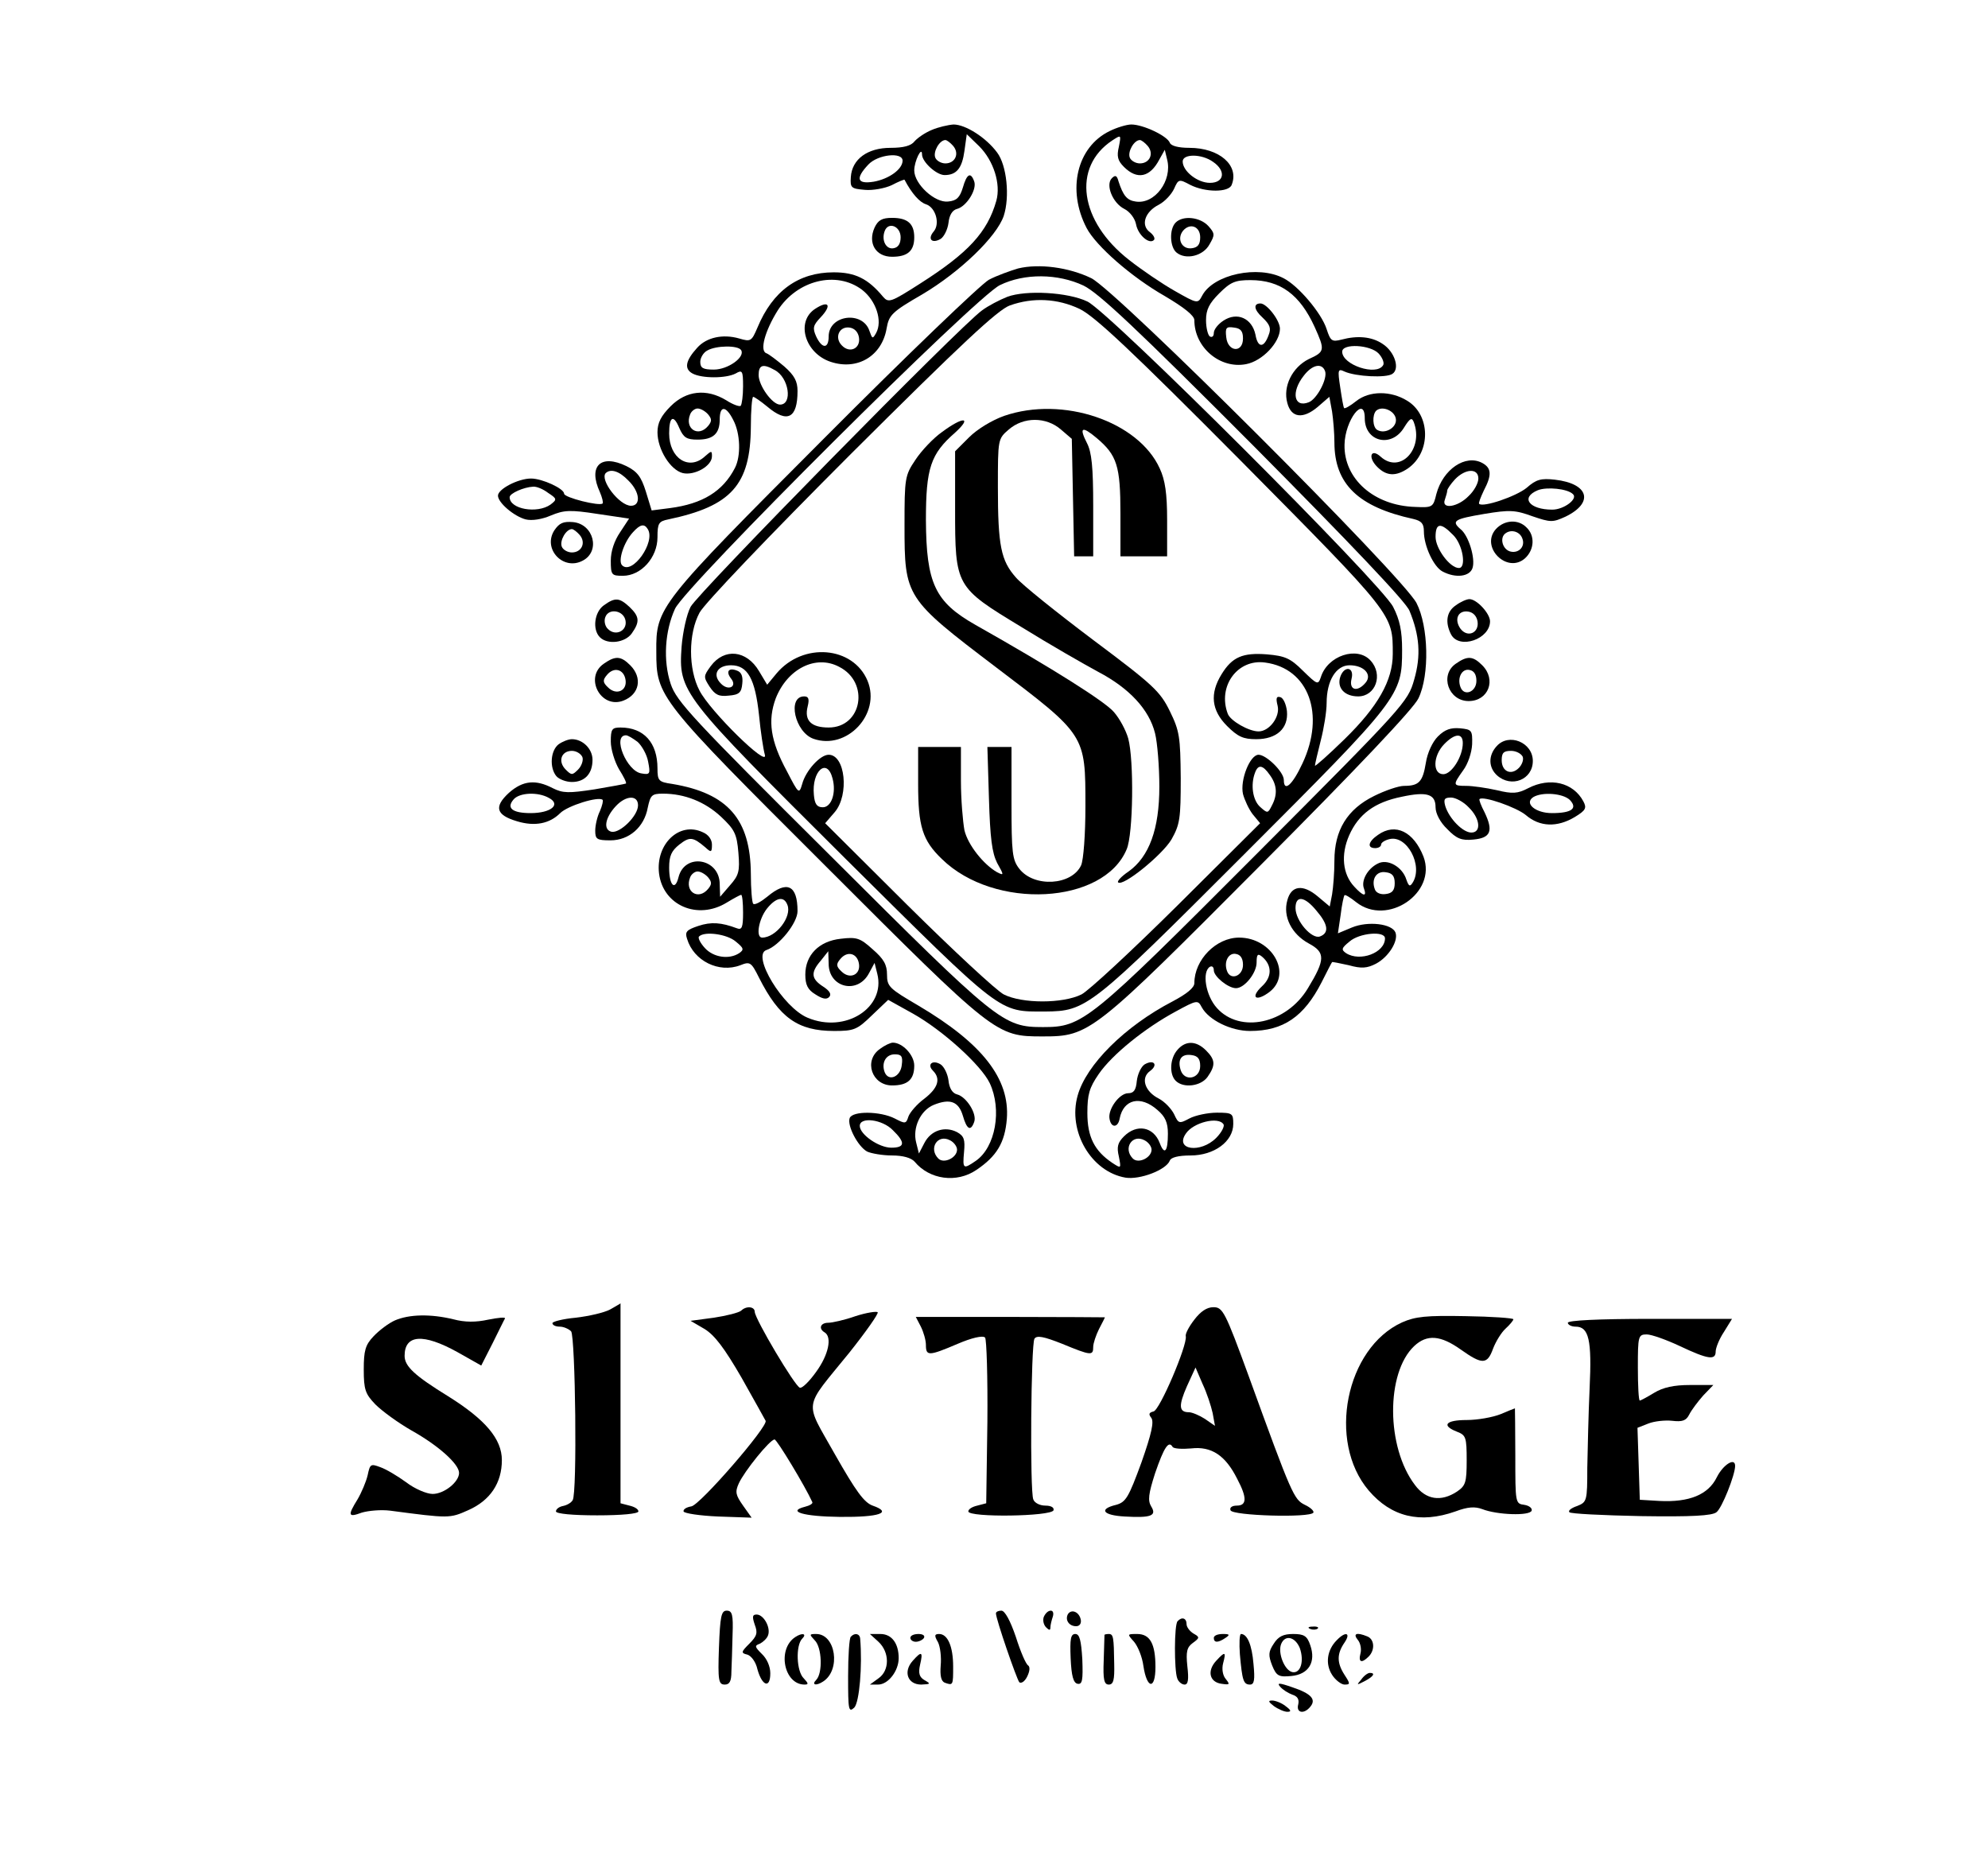
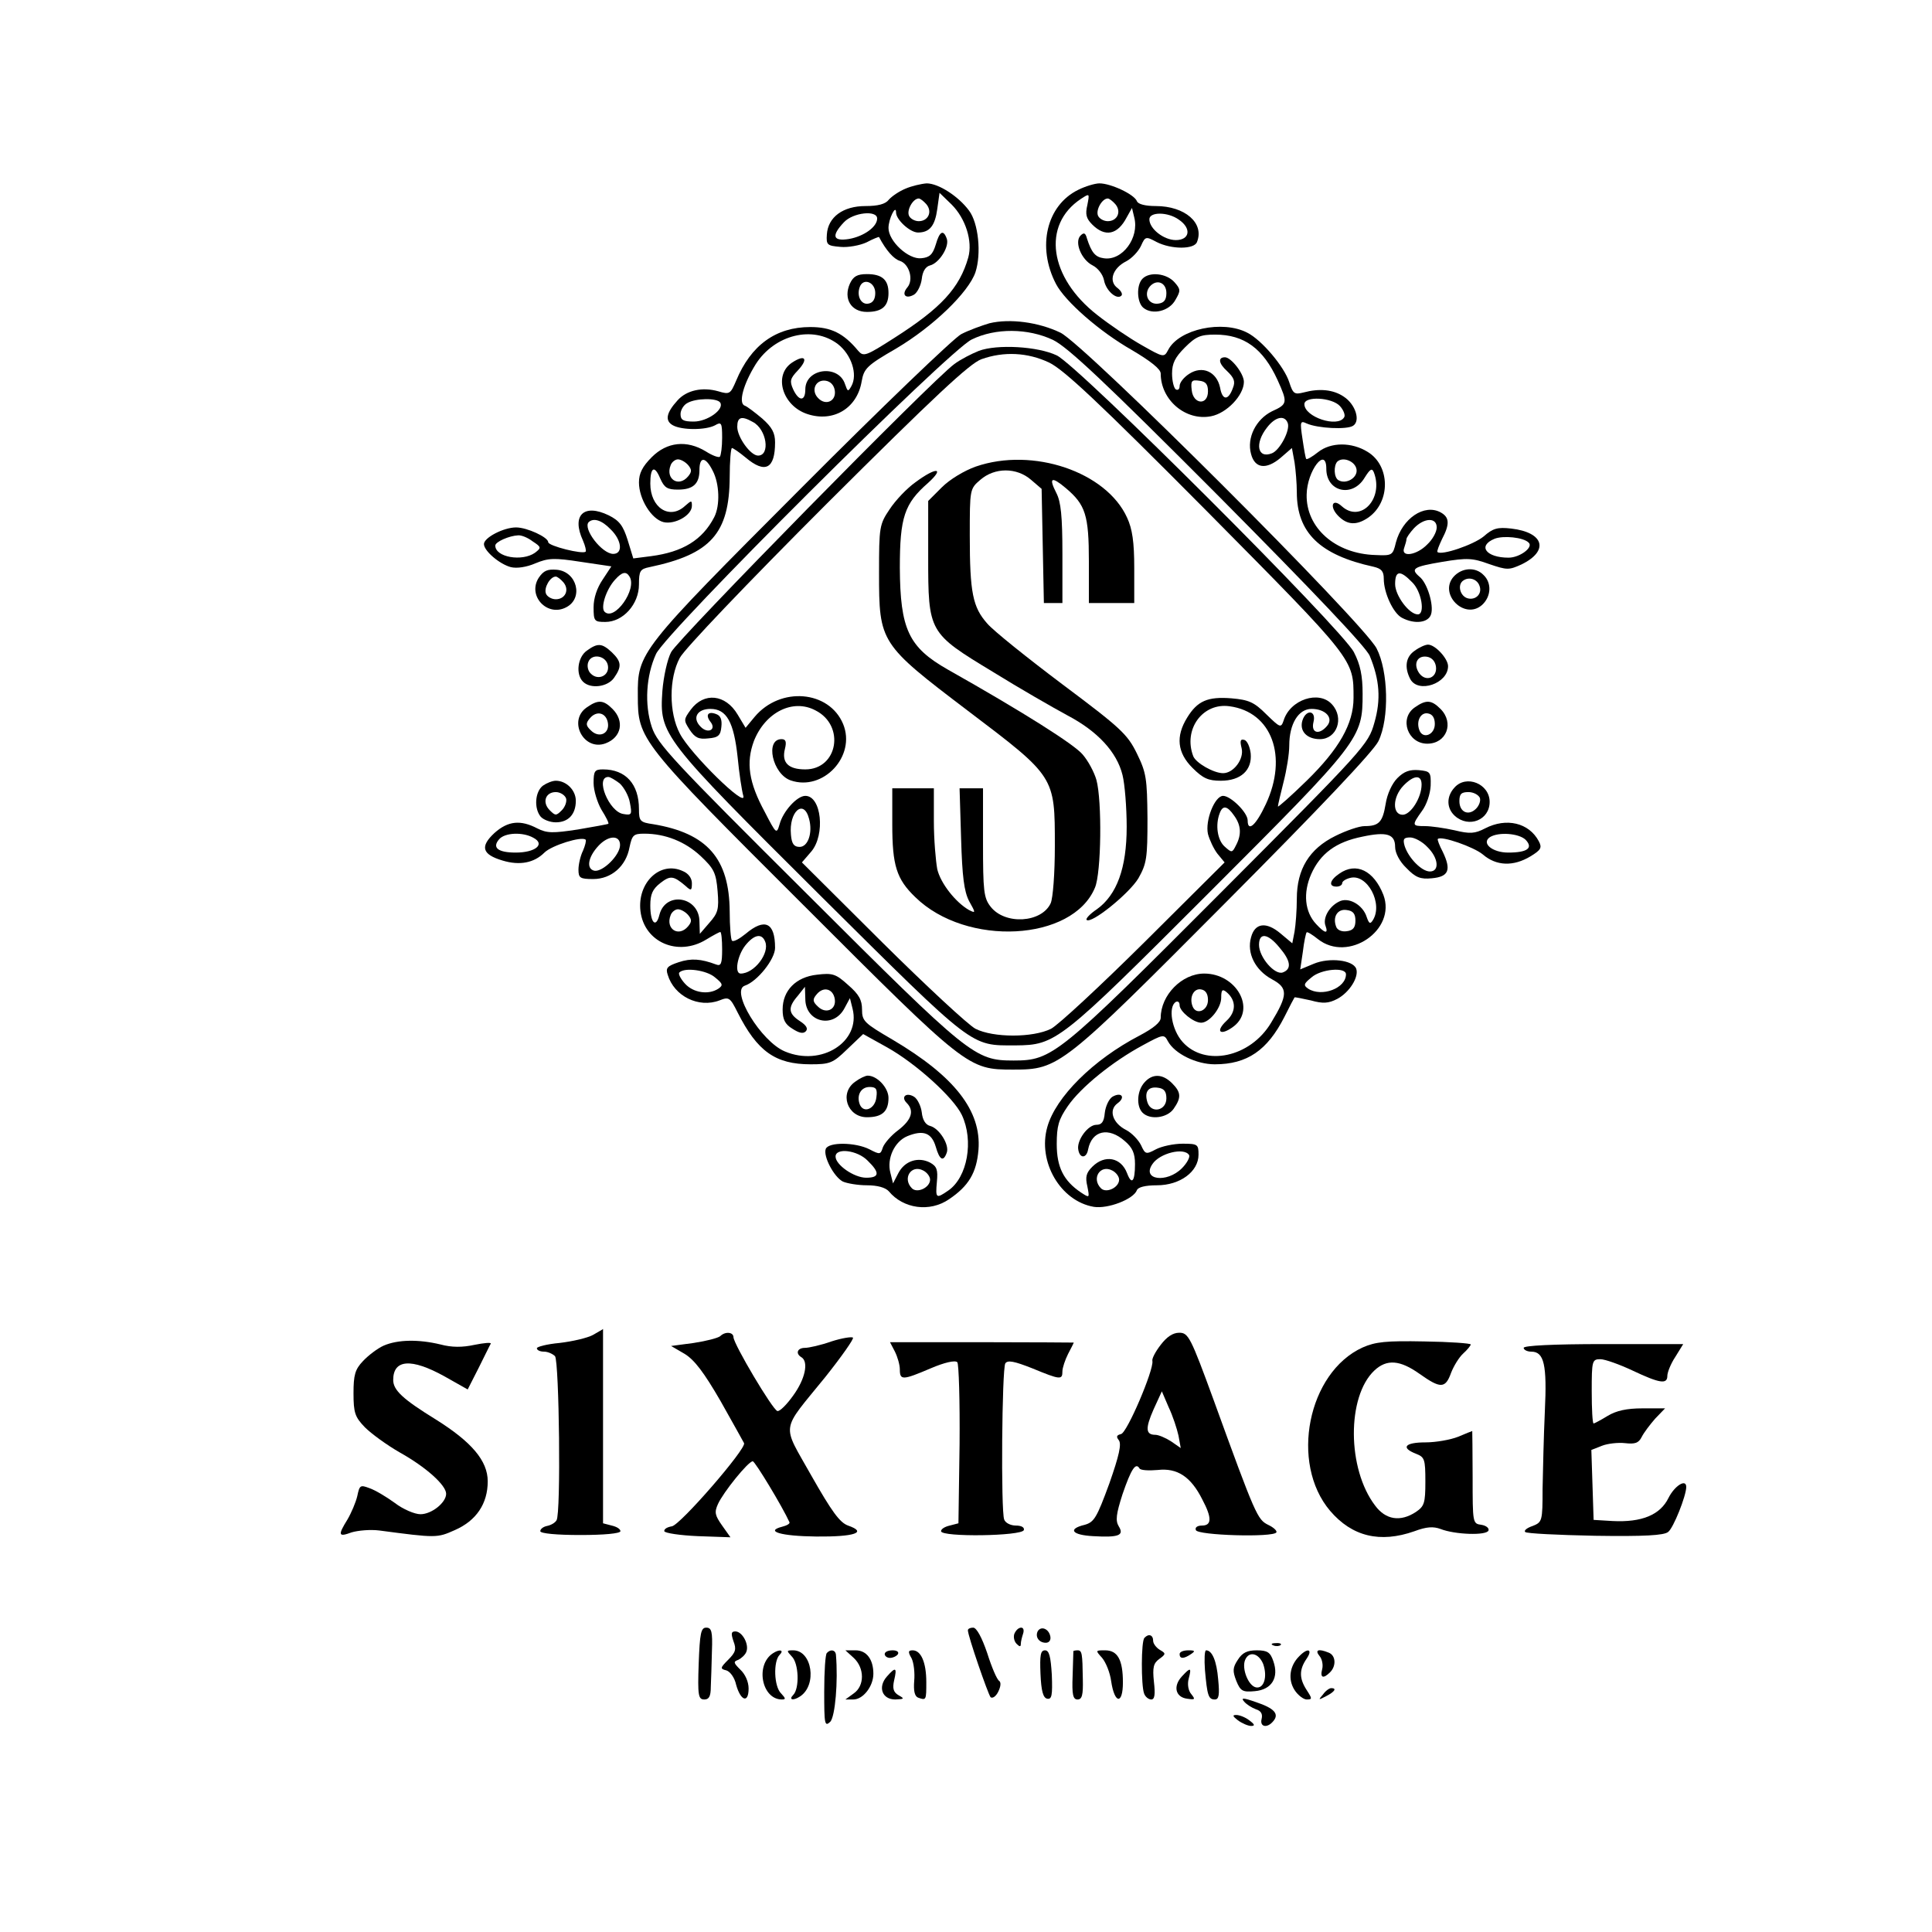
- <svg xmlns="http://www.w3.org/2000/svg" version="1.0" width="511pt" height="478pt" viewBox="0 0 511 478" preserveAspectRatio="xMidYMid meet">
+ <svg xmlns="http://www.w3.org/2000/svg" version="1.0" width="150" height="150" viewBox="0 0 511 478" preserveAspectRatio="xMidYMid meet">
  <g transform="translate(0,478) scale(0.1,-0.1)" fill="#000000" stroke="none">
    <path d="M2395 4446 c-17 -7 -36 -20 -44 -29 -9 -12 -29 -17 -62 -17 -59 0 -99 -29 -102 -75 -2 -28 1 -30 36 -33 20 -2 52 4 69 12 17 9 32 15 33 14 19 -36 39 -58 55 -63 25 -8 37 -50 20 -70 -17 -20 -4 -32 18 -19 9 6 18 25 20 41 2 20 10 33 22 36 24 6 52 50 44 71 -9 25 -19 19 -29 -16 -8 -26 -16 -34 -38 -36 -34 -4 -87 45 -87 80 0 24 20 64 20 41 0 -19 37 -53 58 -53 31 0 45 18 51 62 l6 43 32 -31 c37 -37 56 -97 44 -140 -23 -81 -72 -134 -196 -213 -75 -48 -81 -50 -95 -34 -39 47 -72 63 -127 63 -91 0 -157 -48 -196 -142 -15 -35 -17 -37 -47 -28 -42 12 -84 3 -108 -24 -30 -33 -34 -54 -12 -66 24 -13 86 -13 111 0 17 10 19 7 19 -33 0 -24 -3 -46 -6 -50 -3 -3 -20 3 -37 14 -51 31 -103 25 -143 -15 -25 -25 -34 -43 -34 -67 0 -44 33 -97 65 -105 30 -7 75 18 75 43 0 15 -1 15 -18 0 -41 -38 -92 -5 -92 59 0 43 11 50 26 14 11 -25 19 -30 47 -30 40 0 57 15 57 52 0 36 16 36 35 -2 18 -34 20 -92 4 -123 -31 -60 -83 -92 -167 -103 l-47 -6 -15 49 c-12 38 -22 51 -50 65 -66 32 -99 0 -68 -67 6 -14 9 -27 7 -29 -7 -8 -99 15 -99 25 0 13 -56 39 -85 39 -33 0 -85 -27 -85 -44 0 -18 41 -53 71 -61 16 -4 42 0 65 10 34 14 49 15 120 4 l81 -12 -23 -35 c-15 -22 -24 -49 -24 -73 0 -37 2 -39 31 -39 47 0 89 47 89 99 0 36 3 41 28 46 162 34 211 89 212 238 0 42 3 77 6 77 3 0 19 -11 36 -25 52 -44 78 -30 78 40 0 25 -8 40 -34 63 -19 16 -40 32 -46 34 -18 6 -4 57 29 110 50 78 151 103 217 53 36 -28 53 -80 36 -111 -9 -16 -10 -15 -17 5 -17 53 -105 42 -105 -14 0 -32 -17 -32 -32 0 -10 22 -8 29 12 50 29 31 20 44 -15 21 -50 -33 -26 -114 40 -136 69 -23 132 15 144 86 6 34 13 42 91 87 98 58 192 149 210 202 16 49 8 130 -17 163 -28 38 -81 72 -112 72 -14 -1 -40 -7 -56 -14z m55 -41 c17 -20 5 -45 -20 -45 -11 0 -23 7 -26 15 -6 15 11 45 26 45 4 0 13 -7 20 -15z m-130 -38 c0 -22 -35 -47 -74 -54 -43 -7 -48 8 -14 44 24 26 88 33 88 10z m-112 -455 c4 -28 -24 -41 -44 -20 -20 20 -7 50 20 46 13 -2 22 -12 24 -26z m-303 -32 c11 -18 -34 -50 -70 -50 -28 0 -35 4 -35 20 0 10 8 24 18 29 22 13 79 14 87 1z m86 -51 c37 -19 47 -89 14 -89 -20 0 -55 49 -55 76 0 26 11 30 41 13z m-171 -114 c10 -12 10 -18 0 -30 -25 -30 -61 -7 -46 30 3 8 12 15 19 15 8 0 20 -7 27 -15z m-205 -170 c30 -29 33 -65 7 -65 -30 0 -81 67 -65 84 13 12 35 5 58 -19z m-206 -32 c23 -15 23 -17 6 -30 -34 -24 -105 -12 -105 19 0 10 37 26 60 27 9 1 26 -6 39 -16z m256 -93 c21 -33 -40 -119 -66 -93 -11 11 4 59 28 85 18 20 29 23 38 8z" />
    <path d="M2852 4443 c-84 -41 -110 -151 -59 -249 24 -46 115 -126 201 -175 49 -29 76 -50 76 -62 0 -70 66 -126 133 -113 42 8 87 56 87 91 0 22 -34 65 -50 65 -19 0 -17 -16 5 -36 19 -18 23 -28 16 -45 -12 -34 -28 -34 -34 1 -9 42 -47 59 -82 36 -14 -9 -25 -23 -25 -32 0 -8 -4 -12 -10 -9 -5 3 -10 22 -10 42 0 27 8 43 34 69 29 29 41 34 80 34 77 0 127 -37 165 -120 27 -60 27 -64 -15 -83 -42 -21 -67 -70 -55 -113 10 -38 40 -42 78 -10 l30 26 7 -38 c3 -20 6 -56 6 -79 0 -107 61 -166 203 -197 21 -5 27 -12 27 -32 0 -37 25 -91 48 -103 34 -18 70 -13 77 9 8 24 -10 84 -31 100 -24 21 -16 26 61 39 66 11 80 10 124 -6 47 -16 52 -16 85 -1 74 36 60 85 -27 95 -36 4 -48 1 -73 -21 -27 -22 -112 -51 -122 -41 -2 2 4 17 12 34 21 40 20 58 -4 71 -43 23 -101 -16 -118 -80 -8 -34 -10 -35 -54 -33 -106 3 -184 72 -182 160 1 63 52 129 52 68 0 -61 69 -77 101 -24 15 24 20 27 25 14 26 -69 -35 -134 -85 -89 -25 23 -34 -1 -9 -26 24 -24 48 -25 79 -4 60 42 58 138 -2 174 -42 26 -97 26 -131 -1 -15 -12 -29 -20 -31 -18 -2 2 -6 26 -10 53 -7 46 -6 49 11 41 29 -13 107 -17 123 -6 20 13 6 57 -25 77 -28 19 -65 22 -106 11 -24 -6 -28 -4 -38 27 -13 41 -73 112 -111 131 -65 34 -180 10 -209 -45 -11 -21 -12 -21 -70 12 -32 18 -85 54 -118 80 -127 99 -147 238 -43 307 23 15 23 15 17 -16 -6 -25 -3 -36 13 -52 34 -34 67 -27 91 19 l14 25 6 -25 c14 -54 -32 -116 -81 -108 -22 3 -32 15 -44 52 -4 15 -8 17 -17 8 -17 -17 2 -64 32 -79 14 -7 27 -24 30 -39 5 -28 34 -53 46 -41 4 4 -1 13 -10 20 -25 18 -13 53 23 71 15 8 32 26 39 41 11 25 13 25 41 10 39 -20 100 -20 107 0 20 50 -32 95 -109 95 -28 0 -47 5 -50 13 -7 18 -69 47 -99 47 -12 0 -38 -8 -56 -17z m98 -38 c17 -20 5 -45 -20 -45 -11 0 -23 7 -26 15 -6 15 11 45 26 45 4 0 13 -7 20 -15z m168 -41 c34 -23 29 -54 -8 -54 -32 0 -70 30 -70 55 0 20 49 20 78 -1z m77 -454 c0 -38 -39 -35 -43 3 -3 25 0 28 20 25 17 -2 23 -9 23 -28z m349 -39 c10 -11 15 -25 11 -30 -17 -28 -105 1 -105 35 0 22 73 18 94 -5z m-138 -45 c7 -19 -21 -72 -42 -80 -38 -15 -46 26 -13 68 22 29 47 34 55 12z m182 -123 c3 -22 -28 -40 -48 -28 -12 7 -13 38 -3 49 15 14 48 1 51 -21z m212 -153 c0 -12 -11 -32 -25 -45 -28 -29 -71 -35 -61 -9 3 9 6 19 6 23 0 4 9 17 20 29 27 28 60 29 60 2z m243 -40 c14 -12 -23 -40 -53 -40 -59 0 -83 31 -37 50 23 9 76 4 90 -10z m-308 -105 c25 -24 35 -85 15 -85 -23 0 -60 50 -60 80 0 36 13 38 45 5z" />
    <path d="M2248 4195 c-18 -40 3 -75 45 -75 40 0 57 15 57 50 0 35 -17 50 -57 50 -26 0 -36 -6 -45 -25z m67 -25 c0 -16 -6 -26 -18 -28 -19 -4 -32 20 -23 44 9 25 41 13 41 -16z" />
    <path d="M3022 4208 c-17 -17 -15 -63 2 -77 24 -20 69 -9 85 21 14 24 14 28 -3 47 -21 23 -65 28 -84 9z m63 -38 c0 -18 -6 -26 -21 -28 -26 -4 -40 24 -23 45 18 21 44 11 44 -17z" />
    <path d="M2617 4090 c-20 -6 -54 -18 -75 -29 -20 -11 -211 -194 -424 -408 -427 -428 -432 -434 -431 -548 0 -116 4 -121 436 -552 435 -435 437 -437 557 -437 121 0 129 7 561 441 247 248 393 402 405 428 29 60 26 185 -5 245 -36 69 -771 803 -836 835 -58 28 -134 38 -188 25z m168 -44 c39 -19 136 -110 437 -412 249 -251 392 -401 401 -424 26 -63 30 -115 12 -177 -16 -57 -25 -67 -408 -451 -428 -429 -444 -442 -546 -442 -103 0 -116 11 -545 439 -356 354 -397 398 -412 443 -20 60 -15 136 11 193 26 58 774 803 835 832 63 31 149 30 215 -1z" />
    <path d="M2589 4017 c-20 -8 -49 -23 -65 -35 -57 -41 -732 -728 -749 -762 -10 -19 -20 -65 -23 -102 -8 -117 -3 -123 420 -544 408 -405 394 -394 514 -394 107 1 116 8 511 403 402 402 407 409 407 527 0 48 -6 77 -23 110 -31 61 -730 759 -786 785 -50 24 -158 30 -206 12z m186 -31 c39 -19 131 -105 416 -392 393 -397 389 -392 389 -495 0 -68 -38 -135 -124 -219 -42 -41 -76 -71 -76 -68 0 4 7 33 15 65 8 31 15 74 15 96 0 57 24 97 59 97 37 0 59 -24 41 -45 -21 -25 -43 -19 -36 10 8 31 -19 35 -29 5 -9 -28 11 -50 46 -50 45 0 65 56 32 92 -34 38 -111 13 -128 -43 -7 -20 -9 -19 -46 17 -32 32 -46 38 -92 42 -63 5 -90 -7 -117 -51 -31 -50 -26 -93 14 -133 28 -28 42 -34 75 -34 53 0 83 28 79 72 -2 17 -9 34 -17 36 -10 3 -12 -2 -7 -22 7 -28 -21 -66 -49 -66 -25 0 -72 27 -79 45 -27 71 25 142 96 132 112 -15 155 -133 96 -259 -26 -56 -48 -75 -48 -43 0 21 -45 65 -65 65 -22 0 -48 -65 -40 -101 4 -15 15 -39 25 -52 l19 -23 -212 -211 c-117 -116 -228 -219 -247 -229 -48 -24 -153 -24 -200 0 -19 10 -130 113 -247 229 l-212 211 25 29 c37 44 27 147 -16 147 -22 0 -59 -41 -68 -75 -8 -27 -9 -26 -39 32 -43 79 -50 131 -29 188 30 76 103 113 163 81 79 -40 59 -156 -27 -156 -45 0 -63 18 -54 54 5 20 2 26 -9 26 -44 0 -24 -92 24 -109 86 -30 174 64 139 149 -37 89 -166 100 -234 19 l-24 -29 -21 35 c-32 54 -89 60 -124 13 -19 -26 -19 -28 -3 -53 14 -21 24 -26 49 -23 27 2 33 8 35 31 2 18 -2 29 -13 33 -22 9 -30 -2 -16 -20 17 -21 -7 -33 -26 -13 -23 23 -9 47 26 47 43 0 62 -35 72 -128 4 -42 11 -88 15 -102 10 -36 -141 112 -168 165 -29 55 -29 146 0 200 12 23 177 196 389 408 284 283 378 371 409 382 59 21 122 18 179 -9z m-635 -1207 c10 -37 -3 -74 -25 -74 -15 0 -21 8 -23 32 -6 61 34 97 48 42z m1124 9 c19 -26 20 -51 5 -79 -10 -20 -11 -20 -30 -3 -19 17 -25 57 -13 88 8 22 20 20 38 -6z" />
    <path d="M2581 3711 c-31 -11 -69 -34 -90 -55 l-36 -36 0 -148 c0 -200 1 -201 171 -304 71 -44 160 -95 197 -115 80 -42 131 -97 146 -158 6 -24 11 -86 11 -137 0 -109 -26 -180 -79 -218 -18 -12 -30 -25 -27 -28 12 -12 113 70 137 110 22 39 24 54 24 158 -1 106 -3 121 -28 172 -25 51 -42 67 -197 183 -93 70 -183 142 -199 161 -38 43 -46 81 -46 232 0 123 0 124 28 148 38 33 96 33 134 0 l28 -24 3 -151 3 -151 25 0 24 0 0 130 c0 100 -4 138 -16 161 -21 41 -13 45 25 13 52 -44 61 -71 61 -194 l0 -110 60 0 60 0 0 93 c0 68 -5 103 -19 133 -55 121 -249 187 -400 135z" />
    <path d="M2422 3670 c-23 -16 -54 -49 -69 -72 -27 -40 -28 -47 -28 -168 0 -185 2 -188 235 -365 231 -175 230 -173 230 -357 0 -74 -5 -138 -11 -152 -24 -52 -121 -58 -159 -9 -18 23 -20 41 -20 169 l0 144 -31 0 -31 0 4 -132 c3 -103 8 -140 21 -166 18 -32 18 -33 0 -24 -35 20 -75 70 -84 108 -4 22 -9 78 -9 127 l0 87 -55 0 -55 0 0 -95 c0 -109 11 -145 61 -193 135 -132 416 -117 475 25 17 39 19 230 4 285 -6 21 -22 51 -37 68 -22 26 -154 110 -356 224 -104 59 -126 107 -127 269 0 134 12 170 75 225 45 41 21 42 -33 2z" />
    <path d="M1425 3417 c-31 -48 23 -105 73 -78 46 24 28 94 -25 99 -25 2 -35 -2 -48 -21z m65 -12 c17 -20 5 -45 -20 -45 -11 0 -23 7 -26 15 -6 15 11 45 26 45 4 0 13 -7 20 -15z" />
    <path d="M3845 3420 c-41 -46 29 -116 75 -75 24 22 26 58 4 79 -21 22 -57 20 -79 -4z m68 -24 c8 -20 -8 -38 -29 -34 -22 4 -31 37 -13 48 15 10 36 3 42 -14z" />
    <path d="M1552 3224 c-24 -17 -30 -62 -10 -82 20 -20 65 -14 82 10 21 30 20 43 -6 68 -26 24 -37 25 -66 4z m56 -40 c4 -26 -26 -40 -45 -21 -8 7 -11 21 -7 31 9 24 48 17 52 -10z" />
    <path d="M3742 3224 c-24 -16 -28 -44 -12 -75 21 -39 100 -12 100 34 0 20 -34 57 -53 57 -7 0 -23 -7 -35 -16z m56 -42 c4 -29 -26 -42 -44 -18 -17 24 -6 48 20 44 13 -2 22 -12 24 -26z" />
    <path d="M1552 3074 c-51 -35 -8 -117 50 -95 42 16 50 59 18 91 -24 24 -38 25 -68 4z m56 -42 c4 -28 -24 -40 -45 -19 -14 13 -14 19 -3 32 18 22 44 15 48 -13z" />
    <path d="M3742 3074 c-42 -29 -19 -96 33 -96 51 0 72 55 35 92 -24 24 -38 25 -68 4z m53 -44 c0 -29 -32 -41 -41 -16 -9 24 4 48 23 44 12 -2 18 -12 18 -28z" />
    <path d="M1570 2874 c0 -20 10 -52 21 -71 12 -19 20 -35 18 -37 -2 -1 -39 -8 -81 -15 -66 -10 -81 -10 -107 3 -44 23 -77 20 -113 -12 -39 -36 -33 -57 21 -73 46 -14 84 -6 111 21 19 19 99 44 109 34 2 -2 -1 -15 -7 -29 -7 -14 -12 -37 -12 -50 0 -22 4 -25 39 -25 48 0 87 34 96 84 7 32 10 36 39 36 56 0 108 -21 149 -59 35 -33 41 -44 45 -93 4 -48 1 -58 -22 -84 l-25 -29 -1 32 c0 67 -90 82 -106 18 -9 -36 -24 -21 -24 25 0 30 6 43 26 59 27 21 35 20 67 -7 15 -14 17 -13 17 7 0 13 -9 26 -24 32 -60 28 -121 -31 -112 -106 10 -82 99 -121 174 -75 18 11 35 20 37 20 3 0 5 -21 5 -46 0 -38 -3 -45 -16 -40 -40 15 -66 17 -99 6 -30 -10 -35 -15 -29 -33 17 -57 82 -89 137 -68 25 10 28 8 48 -32 52 -103 100 -137 193 -137 51 0 59 3 97 40 l42 40 63 -35 c77 -43 176 -133 198 -179 32 -68 15 -165 -36 -200 -32 -22 -34 -21 -30 23 3 32 0 41 -18 51 -31 16 -67 5 -84 -28 l-14 -27 -7 28 c-10 38 11 83 45 97 42 17 64 9 75 -28 10 -35 20 -41 29 -16 8 21 -20 65 -44 71 -12 3 -20 16 -22 36 -2 16 -11 35 -20 41 -21 13 -36 0 -20 -16 21 -21 13 -45 -22 -72 -19 -14 -37 -35 -41 -46 -6 -19 -8 -19 -35 -5 -37 19 -109 20 -116 1 -7 -19 21 -73 45 -86 11 -5 40 -10 64 -10 28 0 49 -6 58 -16 38 -46 108 -56 159 -21 52 35 73 70 78 131 8 103 -63 194 -227 291 -75 44 -81 49 -81 80 0 25 -8 40 -37 65 -32 29 -41 32 -82 27 -56 -6 -91 -42 -91 -92 0 -26 6 -39 26 -51 17 -11 28 -14 35 -7 7 7 2 16 -15 27 -31 20 -33 36 -6 67 l19 24 1 -32 c0 -62 75 -80 104 -24 l14 26 7 -28 c22 -87 -82 -154 -179 -113 -63 26 -145 161 -106 174 33 11 80 70 80 100 0 67 -27 80 -78 37 -16 -13 -32 -22 -36 -18 -3 3 -6 38 -6 77 -1 140 -59 207 -202 231 -35 5 -38 8 -38 40 0 66 -35 105 -95 105 -22 0 -25 -4 -25 -36z m69 -1 c11 -10 24 -33 27 -51 6 -31 5 -34 -17 -30 -38 5 -76 98 -40 98 5 0 18 -8 30 -17z m-228 -144 c32 -17 5 -39 -47 -39 -47 0 -63 13 -44 35 15 18 63 20 91 4z m229 -19 c0 -27 -46 -72 -68 -68 -22 5 -17 36 11 66 26 28 57 29 57 2z m180 -185 c10 -12 10 -18 0 -30 -25 -30 -61 -7 -46 30 3 8 12 15 19 15 8 0 20 -7 27 -15z m204 -71 c12 -30 -29 -84 -65 -84 -17 0 -9 47 12 74 23 29 44 34 53 10z m-133 -94 c21 -17 22 -21 9 -30 -26 -17 -66 -11 -88 13 -12 13 -19 27 -15 30 14 14 72 6 94 -13z m317 -58 c4 -28 -24 -40 -45 -19 -14 13 -14 19 -3 32 18 22 44 15 48 -13z m87 -427 c33 -32 31 -45 -4 -45 -32 0 -81 34 -81 56 0 24 58 17 85 -11z m165 -50 c0 -21 -34 -37 -48 -23 -26 26 -2 64 30 47 10 -5 18 -16 18 -24z" />
    <path d="M3696 2887 c-14 -14 -27 -42 -31 -68 -8 -49 -18 -59 -56 -59 -14 0 -49 -12 -77 -26 -69 -34 -102 -88 -102 -166 0 -31 -3 -69 -6 -87 l-6 -31 -31 26 c-38 32 -68 28 -78 -10 -12 -42 11 -87 55 -111 43 -23 43 -41 -2 -115 -55 -92 -175 -117 -234 -51 -29 32 -39 93 -18 106 6 3 10 -1 10 -9 0 -16 37 -46 57 -46 22 0 53 39 53 66 0 21 3 24 14 15 26 -22 26 -52 0 -76 -32 -30 -15 -41 20 -14 58 46 6 139 -79 139 -59 0 -115 -57 -115 -117 0 -12 -20 -28 -56 -47 -123 -64 -222 -163 -244 -242 -26 -92 35 -196 123 -211 37 -6 105 20 114 44 3 8 22 13 53 13 61 0 110 36 110 81 0 27 -2 29 -42 29 -24 0 -56 -7 -71 -15 -26 -14 -28 -13 -39 11 -7 14 -24 32 -39 40 -36 18 -48 53 -23 71 22 16 10 31 -14 17 -9 -6 -18 -25 -20 -43 -2 -23 -8 -31 -22 -31 -23 0 -53 -42 -48 -66 4 -24 22 -23 26 1 10 50 54 60 97 22 20 -17 27 -32 27 -61 0 -47 -9 -56 -21 -24 -16 42 -59 50 -92 17 -16 -16 -19 -27 -13 -52 6 -31 6 -31 -17 -16 -46 31 -64 67 -64 128 0 48 5 65 29 100 35 51 120 119 198 161 55 30 57 30 67 11 18 -33 75 -61 124 -61 86 0 139 37 184 125 14 28 26 51 27 52 1 1 20 -3 43 -8 32 -9 47 -8 70 4 32 17 58 58 50 80 -9 23 -71 30 -112 13 l-36 -15 7 47 c3 26 8 49 10 51 2 2 15 -6 30 -18 80 -63 208 24 173 117 -25 64 -72 88 -117 56 -25 -17 -29 -34 -7 -34 8 0 15 4 15 9 0 5 9 11 21 14 45 12 88 -68 60 -112 -7 -11 -10 -9 -16 8 -10 33 -49 55 -74 41 -26 -13 -43 -44 -35 -64 8 -22 -2 -20 -25 5 -30 32 -35 82 -13 132 24 54 65 85 135 99 65 14 87 7 87 -27 0 -16 12 -39 30 -56 24 -25 37 -30 67 -27 45 4 52 22 29 70 -9 17 -15 33 -13 34 9 9 95 -21 119 -41 36 -31 81 -32 126 -5 28 17 31 23 22 40 -26 49 -86 63 -142 34 -27 -14 -40 -15 -81 -5 -27 6 -62 11 -78 11 -35 0 -35 2 -8 40 12 16 22 45 23 67 1 36 -1 38 -31 41 -24 2 -39 -3 -57 -21z m64 -17 c0 -35 -29 -80 -50 -80 -28 0 -27 47 2 77 27 28 48 30 48 3z m275 -146 c21 -22 5 -34 -46 -34 -42 0 -72 25 -48 41 23 14 76 10 94 -7z m-260 -19 c30 -29 33 -65 7 -65 -22 0 -57 36 -67 68 -5 18 -2 22 15 22 11 0 32 -11 45 -25z m-190 -195 c0 -18 -6 -26 -23 -28 -13 -2 -25 3 -28 12 -10 26 4 48 28 44 17 -2 23 -10 23 -28z m-201 -71 c30 -35 33 -57 9 -66 -21 -8 -63 40 -63 73 0 33 23 31 54 -7z m176 -71 c0 -37 -64 -61 -100 -38 -13 9 -12 13 9 30 25 22 91 28 91 8z m-365 -68 c0 -29 -32 -41 -41 -16 -9 24 4 48 23 44 12 -2 18 -12 18 -28z m-50 -410 c3 -5 -5 -21 -19 -35 -40 -40 -107 -31 -78 11 19 29 84 45 97 24z m-185 -65 c0 -21 -34 -37 -48 -23 -26 26 -2 64 30 47 10 -5 18 -16 18 -24z" />
    <path d="M1436 2867 c-21 -16 -24 -60 -6 -82 7 -8 25 -15 40 -15 33 0 53 21 53 57 0 28 -25 53 -53 53 -9 0 -24 -6 -34 -13z m61 -33 c3 -8 -2 -23 -11 -32 -15 -15 -17 -15 -32 0 -21 21 -11 48 16 48 11 0 23 -7 27 -16z" />
    <path d="M3847 2862 c-22 -24 -21 -55 1 -75 37 -33 92 -11 92 37 0 48 -62 73 -93 38z m67 -27 c3 -8 -2 -21 -10 -29 -20 -20 -44 -9 -44 20 0 19 5 24 24 24 13 0 26 -7 30 -15z" />
    <path d="M2262 2084 c-43 -30 -21 -94 31 -94 40 0 57 15 57 51 0 27 -30 59 -55 59 -6 0 -21 -7 -33 -16z m56 -41 c-3 -31 -34 -44 -44 -19 -9 24 3 46 26 46 17 0 21 -5 18 -27z" />
    <path d="M3027 2082 c-20 -22 -22 -63 -5 -80 20 -20 65 -14 82 10 21 30 20 44 -4 68 -25 25 -52 26 -73 2z m58 -42 c0 -33 -40 -41 -50 -11 -9 28 2 43 28 39 16 -2 22 -10 22 -28z" />
    <path d="M1568 1414 c-15 -8 -54 -17 -88 -21 -33 -3 -60 -10 -60 -14 0 -5 8 -9 19 -9 10 0 23 -6 29 -12 11 -15 16 -417 4 -434 -4 -7 -15 -13 -25 -15 -10 -2 -18 -8 -18 -14 1 -6 43 -10 106 -10 63 0 105 4 106 10 0 6 -10 12 -23 15 l-23 6 0 257 c0 141 0 257 0 257 0 -1 -12 -7 -27 -16z" />
    <path d="M1905 1411 c-6 -5 -37 -13 -70 -18 l-60 -8 36 -21 c26 -16 51 -49 95 -125 32 -57 60 -107 62 -111 7 -14 -169 -217 -191 -220 -12 -2 -21 -7 -20 -13 2 -5 42 -11 89 -13 l86 -3 -22 31 c-19 27 -21 35 -11 57 14 31 80 113 92 113 6 0 79 -121 97 -161 2 -4 -7 -9 -19 -12 -47 -12 -4 -25 90 -26 102 -1 136 11 84 29 -22 8 -43 37 -97 132 -79 141 -83 113 37 261 43 54 76 101 73 104 -3 3 -29 -1 -57 -10 -28 -10 -60 -17 -70 -17 -20 0 -26 -15 -9 -25 19 -12 10 -57 -22 -101 -17 -24 -36 -43 -42 -41 -13 4 -115 176 -116 195 0 14 -22 16 -35 3z" />
    <path d="M3070 1388 c-14 -18 -24 -37 -22 -43 4 -23 -67 -190 -83 -193 -12 -3 -13 -7 -6 -16 8 -10 1 -41 -25 -115 -33 -90 -40 -102 -65 -109 -46 -11 -34 -27 22 -30 68 -4 83 2 68 26 -9 15 -7 32 10 85 23 67 35 85 45 68 3 -5 25 -6 48 -4 52 6 88 -18 118 -78 26 -49 25 -69 -1 -69 -12 0 -19 -5 -16 -12 4 -14 205 -20 213 -6 2 4 -7 13 -22 20 -28 14 -33 24 -144 330 -61 167 -67 178 -91 178 -17 0 -33 -11 -49 -32z m47 -240 l6 -33 -26 18 c-14 9 -33 17 -41 17 -26 0 -27 17 -5 67 l22 48 18 -42 c11 -23 22 -57 26 -75z" />
    <path d="M1015 1386 c-16 -7 -41 -26 -55 -41 -21 -22 -25 -37 -25 -85 0 -52 4 -63 30 -90 17 -17 58 -47 93 -67 68 -38 122 -86 122 -109 0 -23 -38 -54 -68 -54 -15 0 -46 13 -68 30 -22 16 -52 34 -67 39 -24 9 -26 8 -32 -21 -4 -17 -16 -45 -26 -62 -26 -42 -24 -47 11 -34 17 5 49 8 73 5 151 -20 153 -20 200 1 57 25 87 70 87 129 0 54 -42 104 -138 164 -86 53 -112 77 -112 104 0 55 48 58 135 10 l62 -35 29 57 c16 32 30 61 32 64 2 4 -18 2 -43 -3 -32 -7 -60 -7 -90 1 -58 14 -113 13 -150 -3z" />
    <path d="M2367 1370 c7 -14 13 -35 13 -47 0 -29 7 -29 82 3 35 15 64 22 70 16 4 -4 7 -102 6 -217 l-3 -209 -23 -6 c-13 -3 -23 -9 -23 -15 1 -16 213 -13 219 3 2 7 -6 12 -21 12 -14 0 -28 7 -31 16 -9 22 -6 398 3 413 6 9 23 6 71 -13 75 -31 80 -31 80 -8 0 9 7 30 15 46 8 15 15 29 15 30 0 0 -109 1 -243 1 l-243 0 13 -25z" />
    <path d="M3604 1381 c-145 -66 -193 -306 -86 -432 58 -68 132 -86 223 -54 32 12 50 13 69 6 38 -15 122 -18 127 -4 2 6 -6 13 -19 15 -23 3 -23 5 -23 126 0 67 -1 122 -1 122 -1 0 -18 -7 -37 -15 -20 -8 -59 -15 -87 -15 -54 0 -66 -14 -25 -30 23 -9 25 -14 25 -74 0 -57 -3 -65 -25 -80 -41 -27 -80 -21 -108 17 -74 97 -75 288 -2 357 33 31 68 28 120 -9 55 -39 68 -39 83 3 7 18 21 41 32 51 11 10 20 21 20 24 0 3 -55 7 -123 8 -101 2 -129 -1 -163 -16z" />
    <path d="M4030 1380 c0 -5 9 -10 20 -10 34 0 42 -34 36 -158 -3 -65 -5 -156 -6 -205 0 -85 -1 -88 -26 -98 -15 -5 -24 -12 -20 -16 3 -4 86 -8 184 -10 131 -2 183 1 194 10 14 10 48 96 48 119 0 23 -31 3 -47 -29 -22 -45 -71 -65 -148 -61 l-50 3 -3 93 -3 92 28 11 c15 6 43 9 61 7 26 -3 36 0 44 16 6 12 22 33 36 49 l26 27 -60 0 c-41 0 -69 -6 -92 -20 -18 -11 -35 -20 -37 -20 -3 0 -5 38 -5 85 0 81 1 85 23 85 12 0 51 -14 85 -30 72 -34 92 -37 92 -14 0 9 9 32 21 50 l21 34 -211 0 c-134 0 -211 -4 -211 -10z" />
    <path d="M1848 545 c-3 -85 -1 -95 15 -95 12 0 17 8 17 33 1 17 2 60 3 95 2 52 -1 62 -15 62 -14 0 -17 -14 -20 -95z" />
    <path d="M2560 633 c0 -15 53 -168 60 -177 5 -4 14 2 20 14 7 14 8 25 3 29 -6 3 -20 36 -32 74 -14 41 -28 67 -37 67 -8 0 -14 -3 -14 -7z" />
    <path d="M2683 624 c-3 -8 -1 -20 6 -27 8 -8 11 -8 11 0 0 6 3 18 6 27 3 9 1 16 -5 16 -7 0 -14 -7 -18 -16z" />
    <path d="M2745 631 c-8 -15 3 -31 21 -31 9 0 14 7 12 17 -4 20 -24 28 -33 14z" />
    <path d="M1940 604 c8 -21 6 -29 -14 -49 -21 -21 -22 -24 -5 -28 10 -3 22 -19 26 -38 12 -43 33 -50 33 -10 0 18 -9 38 -22 50 -18 18 -19 21 -5 26 8 4 18 13 21 21 8 20 -11 54 -29 54 -11 0 -12 -5 -5 -26z" />
    <path d="M3027 613 c-9 -8 -9 -126 -1 -147 3 -9 12 -16 19 -16 9 0 11 13 7 47 -4 38 -1 49 14 60 18 13 18 15 2 24 -10 6 -18 17 -18 24 0 16 -12 20 -23 8z" />
    <path d="M3368 593 c7 -3 16 -2 19 1 4 3 -2 6 -13 5 -11 0 -14 -3 -6 -6z" />
    <path d="M2044 572 c-47 -31 -29 -122 24 -122 11 0 10 3 -2 16 -19 18 -21 85 -4 102 13 13 0 16 -18 4z" />
    <path d="M2094 564 c19 -18 21 -85 4 -102 -13 -13 0 -16 18 -4 46 30 32 122 -18 122 -18 0 -18 -1 -4 -16z" />
    <path d="M2187 573 c-4 -3 -7 -49 -7 -102 0 -86 1 -94 16 -80 13 14 21 107 15 177 -1 13 -14 16 -24 5z" />
    <path d="M2258 560 c29 -27 29 -74 0 -94 l-22 -16 21 0 c26 0 53 35 53 68 0 38 -18 62 -47 62 l-27 0 22 -20z" />
    <path d="M2340 570 c0 -5 6 -10 14 -10 8 0 18 5 21 10 3 6 -3 10 -14 10 -12 0 -21 -4 -21 -10z" />
    <path d="M2411 559 c6 -12 9 -39 7 -60 -2 -26 1 -40 10 -44 22 -8 22 -7 22 41 0 52 -14 84 -36 84 -12 0 -13 -4 -3 -21z" />
    <path d="M2752 518 c2 -46 7 -64 18 -66 12 -2 14 9 12 63 -3 49 -7 65 -18 65 -12 0 -14 -13 -12 -62z" />
    <path d="M2839 578 c0 -2 -1 -31 -2 -66 -2 -49 1 -62 13 -62 12 0 15 12 14 53 -1 69 -2 77 -14 77 -5 0 -10 -1 -11 -2z" />
    <path d="M2915 560 c10 -12 21 -39 24 -62 9 -60 31 -62 31 -3 0 60 -14 85 -47 85 -26 0 -26 0 -8 -20z" />
    <path d="M3120 570 c0 -13 11 -13 30 0 12 8 11 10 -7 10 -13 0 -23 -4 -23 -10z" />
    <path d="M3187 528 c6 -67 9 -78 26 -78 11 0 13 12 9 53 -4 49 -16 77 -32 77 -4 0 -5 -24 -3 -52z" />
    <path d="M3274 555 c-14 -21 -14 -30 -4 -56 11 -27 17 -30 49 -27 45 4 64 36 49 79 -8 24 -16 29 -44 29 -25 0 -38 -6 -50 -25z m67 -11 c12 -34 2 -66 -19 -62 -20 4 -38 49 -29 72 10 25 36 19 48 -10z" />
    <path d="M3436 564 c-25 -25 -30 -61 -12 -89 9 -14 24 -25 32 -25 15 0 15 2 0 25 -20 31 -20 54 0 83 17 25 3 30 -20 6z" />
    <path d="M3490 565 c7 -8 10 -24 7 -35 -6 -23 3 -26 21 -8 17 17 15 45 -4 52 -27 11 -37 7 -24 -9z" />
    <path d="M2346 511 c-25 -28 -13 -61 22 -61 24 1 25 2 9 11 -14 8 -17 18 -12 40 8 34 4 36 -19 10z" />
    <path d="M3126 511 c-24 -26 -17 -55 14 -59 21 -3 22 -2 11 12 -8 9 -11 26 -7 41 8 30 5 31 -18 6z" />
    <path d="M3499 463 c-13 -15 -12 -15 9 -4 23 12 28 21 13 21 -5 0 -15 -7 -22 -17z" />
    <path d="M3291 444 c6 -7 20 -16 31 -20 13 -4 18 -12 15 -25 -6 -22 15 -26 31 -6 16 19 2 34 -46 50 -34 12 -41 12 -31 1z" />
    <path d="M3274 395 c11 -8 27 -15 35 -15 11 0 10 4 -5 15 -10 8 -26 14 -34 14 -11 0 -10 -3 4 -14z" />
  </g>
</svg>
